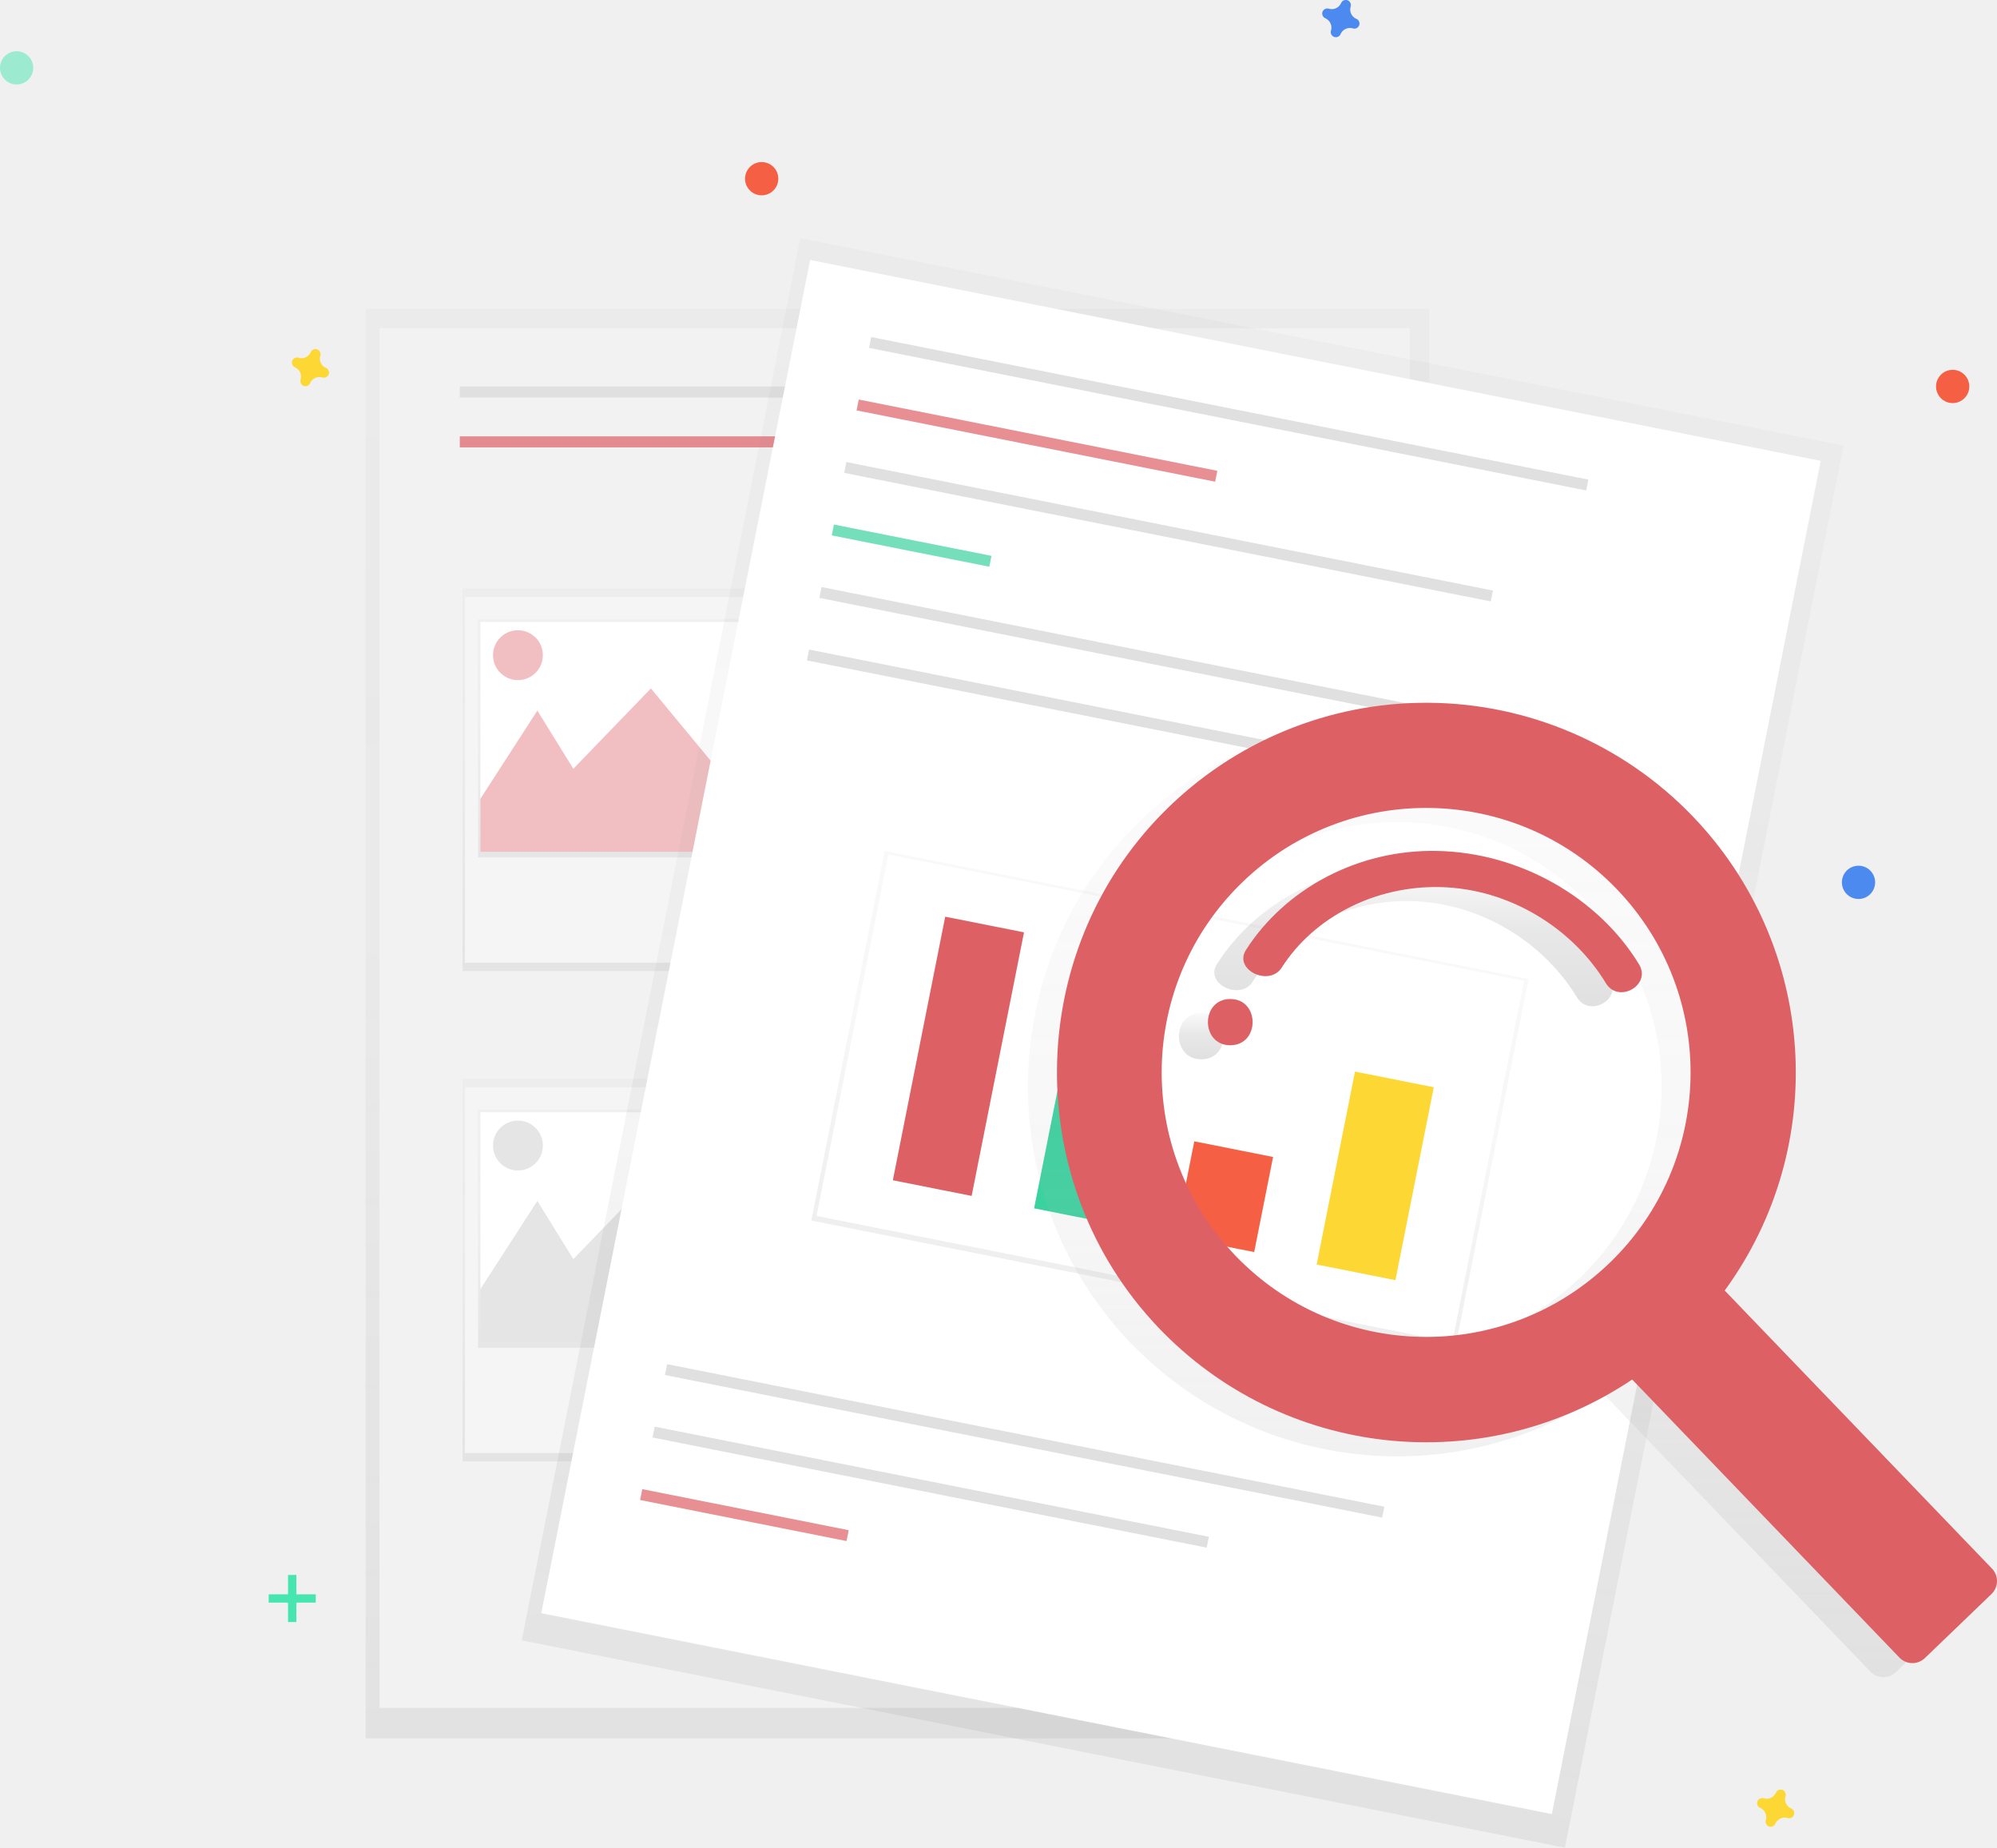
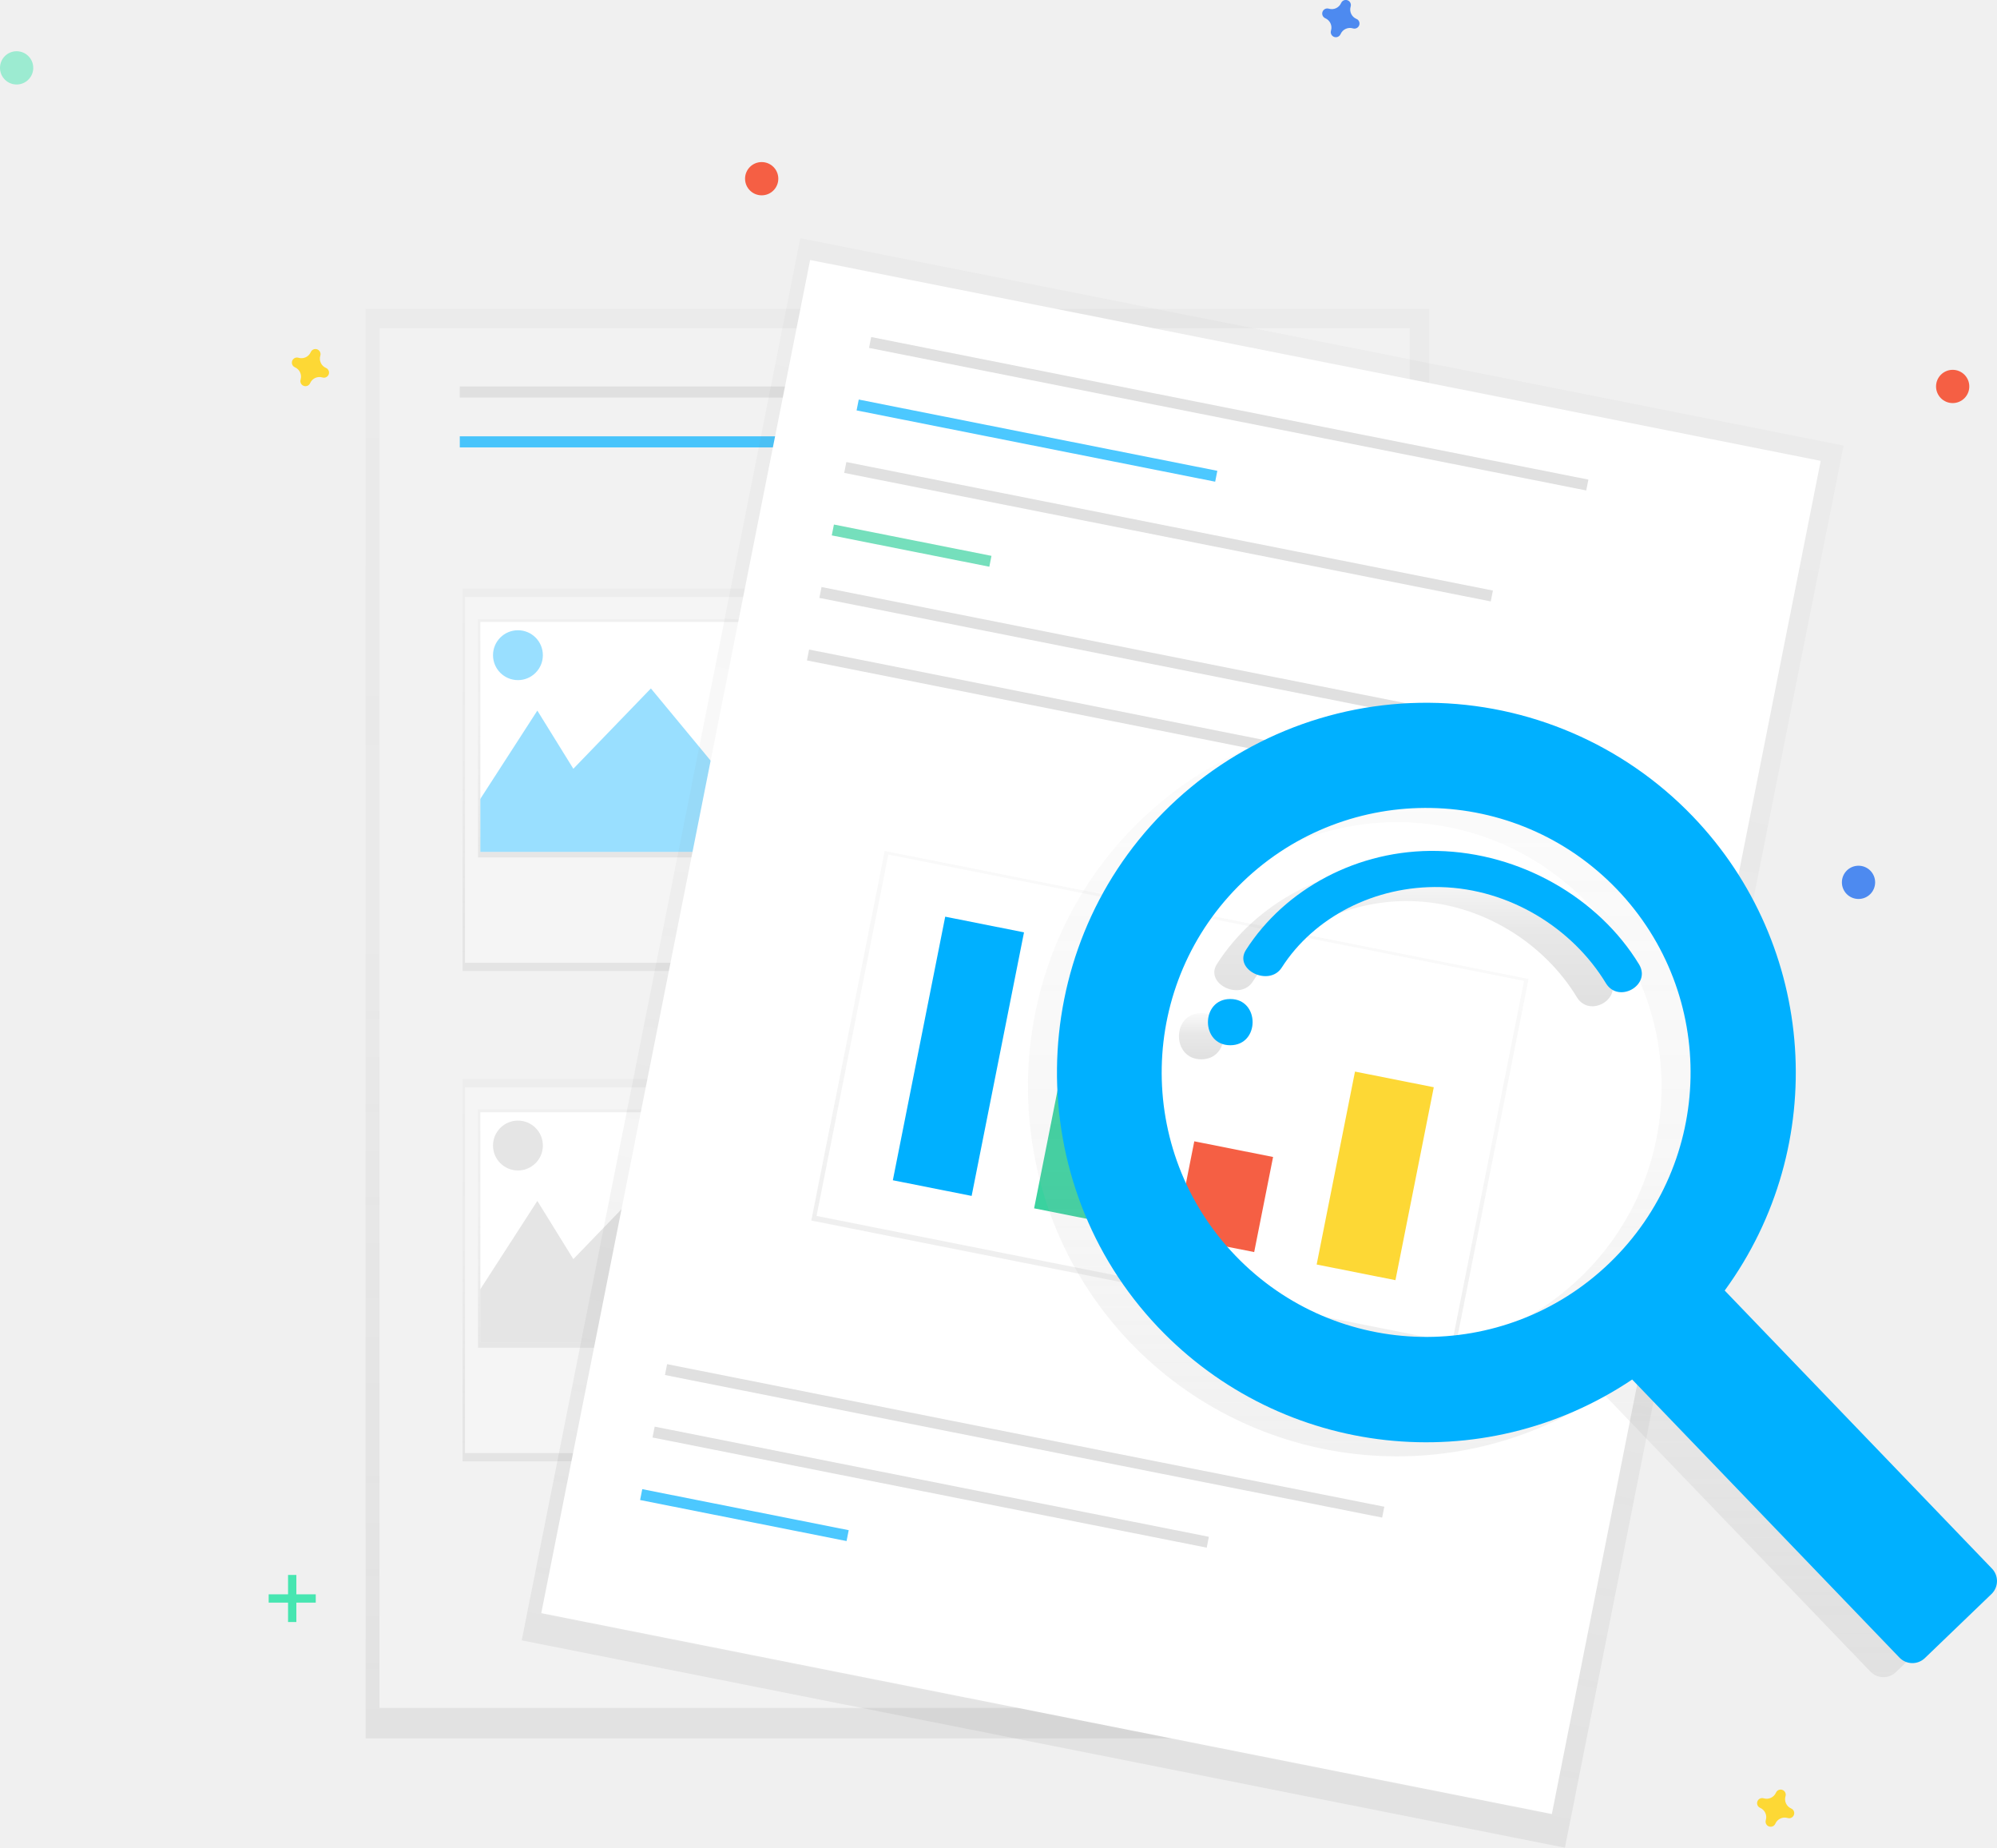
<svg xmlns="http://www.w3.org/2000/svg" xmlns:xlink="http://www.w3.org/1999/xlink" id="9a5c15f4-7944-40bc-b8da-d63b7d478a28" data-name="Layer 1" width="842" height="778.92" viewBox="0 0 842 778.92">
  <defs>
    <linearGradient id="a91ba363-77be-43f7-9cf6-91c4a3880d9c" x1="378.37" y1="732.81" x2="378.37" y2="130.21" gradientUnits="userSpaceOnUse">
      <stop offset="0" stop-color="gray" stop-opacity="0.25" />
      <stop offset="0.54" stop-color="gray" stop-opacity="0.12" />
      <stop offset="1" stop-color="gray" stop-opacity="0.1" />
    </linearGradient>
    <linearGradient id="d1e6aa0e-d79d-4f6f-afbb-c37e9ed80ff9" x1="274.44" y1="409.32" x2="274.44" y2="248.16" xlink:href="#a91ba363-77be-43f7-9cf6-91c4a3880d9c" />
    <linearGradient id="a279b039-1afd-4281-8292-ccd5c8c9b734" x1="274.44" y1="361.44" x2="274.44" y2="261.01" xlink:href="#a91ba363-77be-43f7-9cf6-91c4a3880d9c" />
    <clipPath id="42e7b1d1-2be2-47b0-aacb-a853df270819" transform="translate(-179 -60.54)">
      <rect id="cf34cfb5-9399-4bae-9cea-d47bbef6cb3a" data-name="&lt;Rectangle&gt;" x="381.54" y="322.72" width="143.79" height="96.93" fill="#fff" />
    </clipPath>
    <linearGradient id="972637f2-71db-4198-9c75-a0854a7fe249" x1="274.44" y1="616.03" x2="274.44" y2="454.87" xlink:href="#a91ba363-77be-43f7-9cf6-91c4a3880d9c" />
    <linearGradient id="6c85befd-f960-412c-83e0-663d4b13bf85" x1="274.44" y1="568.15" x2="274.44" y2="467.72" xlink:href="#a91ba363-77be-43f7-9cf6-91c4a3880d9c" />
    <clipPath id="f66b8fac-771d-49bf-85c7-4ce29a79f723" transform="translate(-179 -60.54)">
      <rect id="7439734d-5f7c-428f-88ce-e68b86a45c07" data-name="&lt;Rectangle&gt;" x="381.54" y="529.42" width="143.79" height="96.93" fill="#fff" />
    </clipPath>
    <linearGradient id="598f8edf-c762-4b18-b52d-250fc678075a" x1="688.76" y1="765.86" x2="688.76" y2="163.26" gradientTransform="translate(1142.22 -188.53) rotate(90)" xlink:href="#a91ba363-77be-43f7-9cf6-91c4a3880d9c" />
    <linearGradient id="013b841e-9a42-49b8-8a36-6db9ed002b72" x1="688.18" y1="568.49" x2="688.18" y2="409.67" gradientTransform="translate(1161.39 -164.01) rotate(90)" xlink:href="#a91ba363-77be-43f7-9cf6-91c4a3880d9c" />
    <linearGradient id="f8cab3c1-d868-48bc-b87d-cd2075ddc26a" x1="810.6" y1="767.54" x2="810.6" y2="362.71" gradientUnits="userSpaceOnUse">
      <stop offset="0" stop-color="#b3b3b3" stop-opacity="0.25" />
      <stop offset="0.54" stop-color="#b3b3b3" stop-opacity="0.1" />
      <stop offset="1" stop-color="#b3b3b3" stop-opacity="0.05" />
    </linearGradient>
    <linearGradient id="043d467e-585e-47c7-bb2c-06dd6f5be04b" x1="685.49" y1="507.08" x2="685.49" y2="487.6" gradientUnits="userSpaceOnUse">
      <stop offset="0" stop-opacity="0.12" />
      <stop offset="0.55" stop-opacity="0.09" />
      <stop offset="1" stop-opacity="0.02" />
    </linearGradient>
    <linearGradient id="be08032f-102d-431e-9b5f-1e4ebfc8159b" x1="774.99" y1="484.73" x2="774.99" y2="425.15" xlink:href="#043d467e-585e-47c7-bb2c-06dd6f5be04b" />
  </defs>
  <g opacity="0.5">
    <rect x="154.15" y="130.21" width="448.44" height="602.6" fill="url(#a91ba363-77be-43f7-9cf6-91c4a3880d9c)" />
  </g>
  <rect x="159.99" y="138.39" width="434.43" height="581.58" fill="#f2f2f2" />
  <rect x="193.86" y="162.91" width="149.48" height="4.67" fill="#e0e0e0" />
-   <rect x="193.86" y="183.93" width="149.48" height="4.67" fill="#dd6065" opacity="0.7" />
+   <rect x="193.86" y="183.93" width="149.48" height="4.67" fill="#00B0FF" opacity="0.7" />
  <rect x="365.53" y="162.91" width="149.48" height="4.67" fill="#e0e0e0" />
  <rect x="388.88" y="296.05" width="149.48" height="4.67" fill="#e0e0e0" />
  <rect x="392.39" y="308.89" width="149.48" height="4.67" fill="#e0e0e0" />
  <rect x="399.4" y="321.74" width="149.48" height="4.67" fill="#e0e0e0" />
  <rect x="388.88" y="502.75" width="149.48" height="4.67" fill="#e0e0e0" />
  <rect x="392.39" y="515.6" width="149.48" height="4.67" fill="#e0e0e0" />
  <rect x="399.4" y="528.44" width="149.48" height="4.67" fill="#e0e0e0" />
  <g opacity="0.5">
    <rect x="195.03" y="248.16" width="158.82" height="161.16" fill="url(#d1e6aa0e-d79d-4f6f-afbb-c37e9ed80ff9)" />
  </g>
  <rect x="196.03" y="251.67" width="156.32" height="154.15" fill="#f5f5f5" />
  <g opacity="0.5">
    <rect x="201.54" y="261.01" width="145.8" height="100.43" fill="url(#a279b039-1afd-4281-8292-ccd5c8c9b734)" />
  </g>
  <rect id="e1f34465-d008-41db-868b-e00503fb87b3" data-name="&lt;Rectangle&gt;" x="202.54" y="262.18" width="143.79" height="96.93" fill="#fff" />
  <g clip-path="url(#42e7b1d1-2be2-47b0-aacb-a853df270819)">
-     <polygon points="190.35 355.61 226.56 299.55 241.74 324.07 274.44 290.21 302.47 324.07 326.99 273.86 390.05 374.29 185.68 367.28 190.35 355.61" fill="#dd6065" opacity="0.4" />
-     <circle cx="218.38" cy="276.19" r="10.51" fill="#dd6065" opacity="0.4" />
+     <polygon points="190.35 355.61 226.56 299.55 241.74 324.07 274.44 290.21 302.47 324.07 326.99 273.86 390.05 374.29 185.68 367.28 190.35 355.61" fill="#00B0FF" opacity="0.4" />
+     <circle cx="218.38" cy="276.19" r="10.51" fill="#00B0FF" opacity="0.4" />
  </g>
  <g opacity="0.5">
    <rect x="195.03" y="454.87" width="158.82" height="161.16" fill="url(#972637f2-71db-4198-9c75-a0854a7fe249)" />
  </g>
  <rect x="196.03" y="458.37" width="156.32" height="154.15" fill="#f5f5f5" />
  <g opacity="0.5">
    <rect x="201.54" y="467.72" width="145.8" height="100.43" fill="url(#6c85befd-f960-412c-83e0-663d4b13bf85)" />
  </g>
  <rect id="c95ac4f6-be4d-44a3-92c2-5c8066e2b531" data-name="&lt;Rectangle&gt;" x="202.54" y="468.88" width="143.79" height="96.93" fill="#fff" />
  <g clip-path="url(#f66b8fac-771d-49bf-85c7-4ce29a79f723)">
    <polygon points="190.35 562.31 226.56 506.25 241.74 530.78 274.44 496.91 302.47 530.78 326.99 480.56 390.05 580.99 185.68 573.99 190.35 562.31" fill="#bdbdbd" opacity="0.4" />
    <circle cx="218.38" cy="482.9" r="10.51" fill="#bdbdbd" opacity="0.4" />
  </g>
  <g opacity="0.5">
    <rect x="376.36" y="276.01" width="602.6" height="448.44" transform="translate(-124.09 1006.82) rotate(-78.76)" fill="url(#598f8edf-c762-4b18-b52d-250fc678075a)" />
  </g>
  <rect x="386.18" y="280.49" width="581.58" height="434.43" transform="translate(-122.17 1004.12) rotate(-78.76)" fill="#fff" />
  <rect x="542.89" y="232.65" width="308.31" height="4.67" transform="translate(-119.81 -191.93) rotate(11.24)" fill="#e0e0e0" />
  <rect x="456.83" y="665.62" width="308.31" height="4.67" transform="translate(-37.05 -166.84) rotate(11.24)" fill="#e0e0e0" />
  <rect x="452.26" y="685.13" width="238.24" height="4.67" transform="translate(-34.01 -158.75) rotate(11.24)" fill="#e0e0e0" />
-   <rect x="448.46" y="696.91" width="88.75" height="4.67" transform="translate(-33.22 -143.21) rotate(11.24)" fill="#dd6065" opacity="0.7" />
-   <rect x="539.13" y="243.97" width="154.15" height="4.67" transform="translate(-119.16 -175.95) rotate(11.24)" fill="#dd6065" opacity="0.7" />
+   <rect x="448.46" y="696.91" width="88.75" height="4.67" transform="translate(-33.22 -143.21) rotate(11.24)" fill="#00B0FF" opacity="0.7" />
+   <rect x="539.13" y="243.97" width="154.15" height="4.67" transform="translate(-119.16 -175.95) rotate(11.24)" fill="#00B0FF" opacity="0.7" />
  <rect x="532.71" y="282.38" width="277.94" height="4.67" transform="translate(-110.6 -186.03) rotate(11.24)" fill="#e0e0e0" />
  <rect x="529.49" y="288.24" width="67.73" height="4.67" transform="translate(-111.54 -164.8) rotate(11.24)" fill="#3ad29f" opacity="0.7" />
  <rect x="521.95" y="338.03" width="308.31" height="4.67" transform="translate(-99.67 -185.82) rotate(11.24)" fill="#e0e0e0" />
  <g opacity="0.5">
    <rect x="592.89" y="385.78" width="158.82" height="276.77" transform="translate(-151.88 1020.84) rotate(-78.76)" fill="url(#013b841e-9a42-49b8-8a36-6db9ed002b72)" />
  </g>
  <rect x="535.78" y="445.94" width="273.27" height="155.32" transform="translate(-64.02 -181.59) rotate(11.24)" fill="#fff" />
  <rect x="516.71" y="364.38" width="308.31" height="4.67" transform="translate(-94.63 -184.29) rotate(11.24)" fill="#e0e0e0" />
-   <rect x="566.14" y="449.2" width="33.87" height="113.28" transform="translate(-69.19 -164.51) rotate(11.24)" fill="#dd6065" />
+   <rect x="566.14" y="449.2" width="33.87" height="113.28" transform="translate(-69.19 -164.51) rotate(11.24)" fill="#00B0FF" />
  <rect x="622.06" y="498.05" width="33.87" height="75.91" transform="translate(-62.24 -174.83) rotate(11.24)" fill="#3ad29f" />
  <rect x="678.21" y="544.59" width="33.87" height="40.87" transform="translate(-55.5 -185.22) rotate(11.24)" fill="#f55f44" />
  <rect x="741.87" y="514.79" width="33.87" height="82.92" transform="translate(-55.99 -197.8) rotate(11.24)" fill="#fdd835" />
  <path d="M880.45,410.55a155.89,155.89,0,0,0-223.11-1.68c-59,59.48-60,156.33-2.29,217.07A155.89,155.89,0,0,0,854.95,648L967.64,765.21a7.59,7.59,0,0,0,10.73.21l28.08-27a7.59,7.59,0,0,0,.21-10.73L894,610.49A155.9,155.9,0,0,0,880.45,410.55ZM845.35,599a111.5,111.5,0,1,1,3.1-157.66A111.5,111.5,0,0,1,845.35,599Z" transform="translate(-179 -60.54)" fill="url(#f8cab3c1-d868-48bc-b87d-cd2075ddc26a)" />
  <path d="M685.49,487.6c-12.54,0-12.56,19.49,0,19.49S698.05,487.6,685.49,487.6Z" transform="translate(-179 -60.54)" fill="url(#043d467e-585e-47c7-bb2c-06dd6f5be04b)" />
  <path d="M772.9,425.17c-33.75-.76-64.46,16.17-80.79,41.73-5.33,8.34,9.8,15.71,15.1,7.41,13.52-21.16,39.21-34.6,67-33.9,29.12.73,55.62,17.39,69.65,40.51,5.32,8.77,19.27.8,14-7.92C840.8,445,807.76,426,772.9,425.17Z" transform="translate(-179 -60.54)" fill="url(#be08032f-102d-431e-9b5f-1e4ebfc8159b)" />
-   <path d="M892.68,404.63a155.89,155.89,0,0,0-223.11-1.68c-59,59.48-60,156.33-2.29,217.07a155.89,155.89,0,0,0,199.9,22.05L979.86,759.29a7.59,7.59,0,0,0,10.73.21l28.08-27a7.59,7.59,0,0,0,.21-10.73L906.19,604.56A155.9,155.9,0,0,0,892.68,404.63ZM857.58,593a111.5,111.5,0,1,1,3.1-157.66A111.5,111.5,0,0,1,857.58,593Z" transform="translate(-179 -60.54)" fill="#dd6065" />
-   <path d="M697.72,481.67c-12.54,0-12.56,19.49,0,19.49S710.28,481.67,697.72,481.67Z" transform="translate(-179 -60.54)" fill="#dd6065" />
-   <path d="M785.13,419.25c-33.75-.76-64.46,16.17-80.79,41.73-5.33,8.34,9.8,15.71,15.1,7.41,13.52-21.16,39.21-34.6,67-33.9,29.12.73,55.62,17.39,69.65,40.51,5.32,8.77,19.27.8,14-7.92C853,439,820,420,785.13,419.25Z" transform="translate(-179 -60.54)" fill="#dd6065" />
+   <path d="M892.68,404.63a155.89,155.89,0,0,0-223.11-1.68c-59,59.48-60,156.33-2.29,217.07a155.89,155.89,0,0,0,199.9,22.05L979.86,759.29a7.59,7.59,0,0,0,10.73.21l28.08-27a7.59,7.59,0,0,0,.21-10.73L906.19,604.56A155.9,155.9,0,0,0,892.68,404.63ZM857.58,593a111.5,111.5,0,1,1,3.1-157.66A111.5,111.5,0,0,1,857.58,593Z" transform="translate(-179 -60.54)" fill="#00B0FF" />
+   <path d="M697.72,481.67c-12.54,0-12.56,19.49,0,19.49S710.28,481.67,697.72,481.67Z" transform="translate(-179 -60.54)" fill="#00B0FF" />
+   <path d="M785.13,419.25c-33.75-.76-64.46,16.17-80.79,41.73-5.33,8.34,9.8,15.71,15.1,7.41,13.52-21.16,39.21-34.6,67-33.9,29.12.73,55.62,17.39,69.65,40.51,5.32,8.77,19.27.8,14-7.92C853,439,820,420,785.13,419.25Z" transform="translate(-179 -60.54)" fill="#00B0FF" />
  <rect x="121.45" y="663.91" width="3.5" height="19.85" fill="#47e6b1" />
  <rect x="300.45" y="724.45" width="3.5" height="19.85" transform="translate(857.58 371.63) rotate(90)" fill="#47e6b1" />
  <path d="M750.87,68.49a4.29,4.29,0,0,1-2.39-5.19,2.06,2.06,0,0,0,.09-.48h0a2.15,2.15,0,0,0-3.87-1.43h0a2.06,2.06,0,0,0-.24.42,4.29,4.29,0,0,1-5.19,2.39,2.06,2.06,0,0,0-.48-.09h0A2.15,2.15,0,0,0,737.38,68h0a2.06,2.06,0,0,0,.42.24,4.29,4.29,0,0,1,2.39,5.19,2.06,2.06,0,0,0-.09.48h0A2.15,2.15,0,0,0,744,75.32h0a2.06,2.06,0,0,0,.24-.42,4.29,4.29,0,0,1,5.19-2.39,2.06,2.06,0,0,0,.48.09h0a2.15,2.15,0,0,0,1.43-3.87h0A2.06,2.06,0,0,0,750.87,68.49Z" transform="translate(-179 -60.54)" fill="#4d8af0" />
  <path d="M316.44,215.64a4.29,4.29,0,0,1-2.39-5.19,2.06,2.06,0,0,0,.09-.48h0a2.15,2.15,0,0,0-3.87-1.43h0a2.06,2.06,0,0,0-.24.42,4.29,4.29,0,0,1-5.19,2.39,2.06,2.06,0,0,0-.48-.09h0a2.15,2.15,0,0,0-1.43,3.87h0a2.06,2.06,0,0,0,.42.24,4.29,4.29,0,0,1,2.39,5.19,2.06,2.06,0,0,0-.09.48h0a2.15,2.15,0,0,0,3.87,1.43h0a2.06,2.06,0,0,0,.24-.42,4.29,4.29,0,0,1,5.19-2.39,2.06,2.06,0,0,0,.48.09h0a2.15,2.15,0,0,0,1.43-3.87h0A2.06,2.06,0,0,0,316.44,215.64Z" transform="translate(-179 -60.54)" fill="#fdd835" />
  <path d="M934.22,822.9a4.29,4.29,0,0,1-2.39-5.19,2.06,2.06,0,0,0,.09-.48h0a2.15,2.15,0,0,0-3.87-1.43h0a2.06,2.06,0,0,0-.24.42,4.29,4.29,0,0,1-5.19,2.39,2.06,2.06,0,0,0-.48-.09h0a2.15,2.15,0,0,0-1.43,3.87h0a2.06,2.06,0,0,0,.42.24,4.29,4.29,0,0,1,2.39,5.19,2.06,2.06,0,0,0-.09.48h0a2.15,2.15,0,0,0,3.87,1.43h0a2.06,2.06,0,0,0,.24-.42,4.29,4.29,0,0,1,5.19-2.39,2.06,2.06,0,0,0,.48.09h0a2.15,2.15,0,0,0,1.43-3.87h0A2.06,2.06,0,0,0,934.22,822.9Z" transform="translate(-179 -60.54)" fill="#fdd835" />
  <circle cx="321.15" cy="75.33" r="7.01" fill="#f55f44" />
  <circle cx="823.31" cy="162.91" r="7.01" fill="#f55f44" />
  <circle cx="783.61" cy="371.95" r="7.01" fill="#4d8af0" />
  <circle cx="7.01" cy="28.61" r="7.01" fill="#47e6b1" opacity="0.5" />
</svg>
